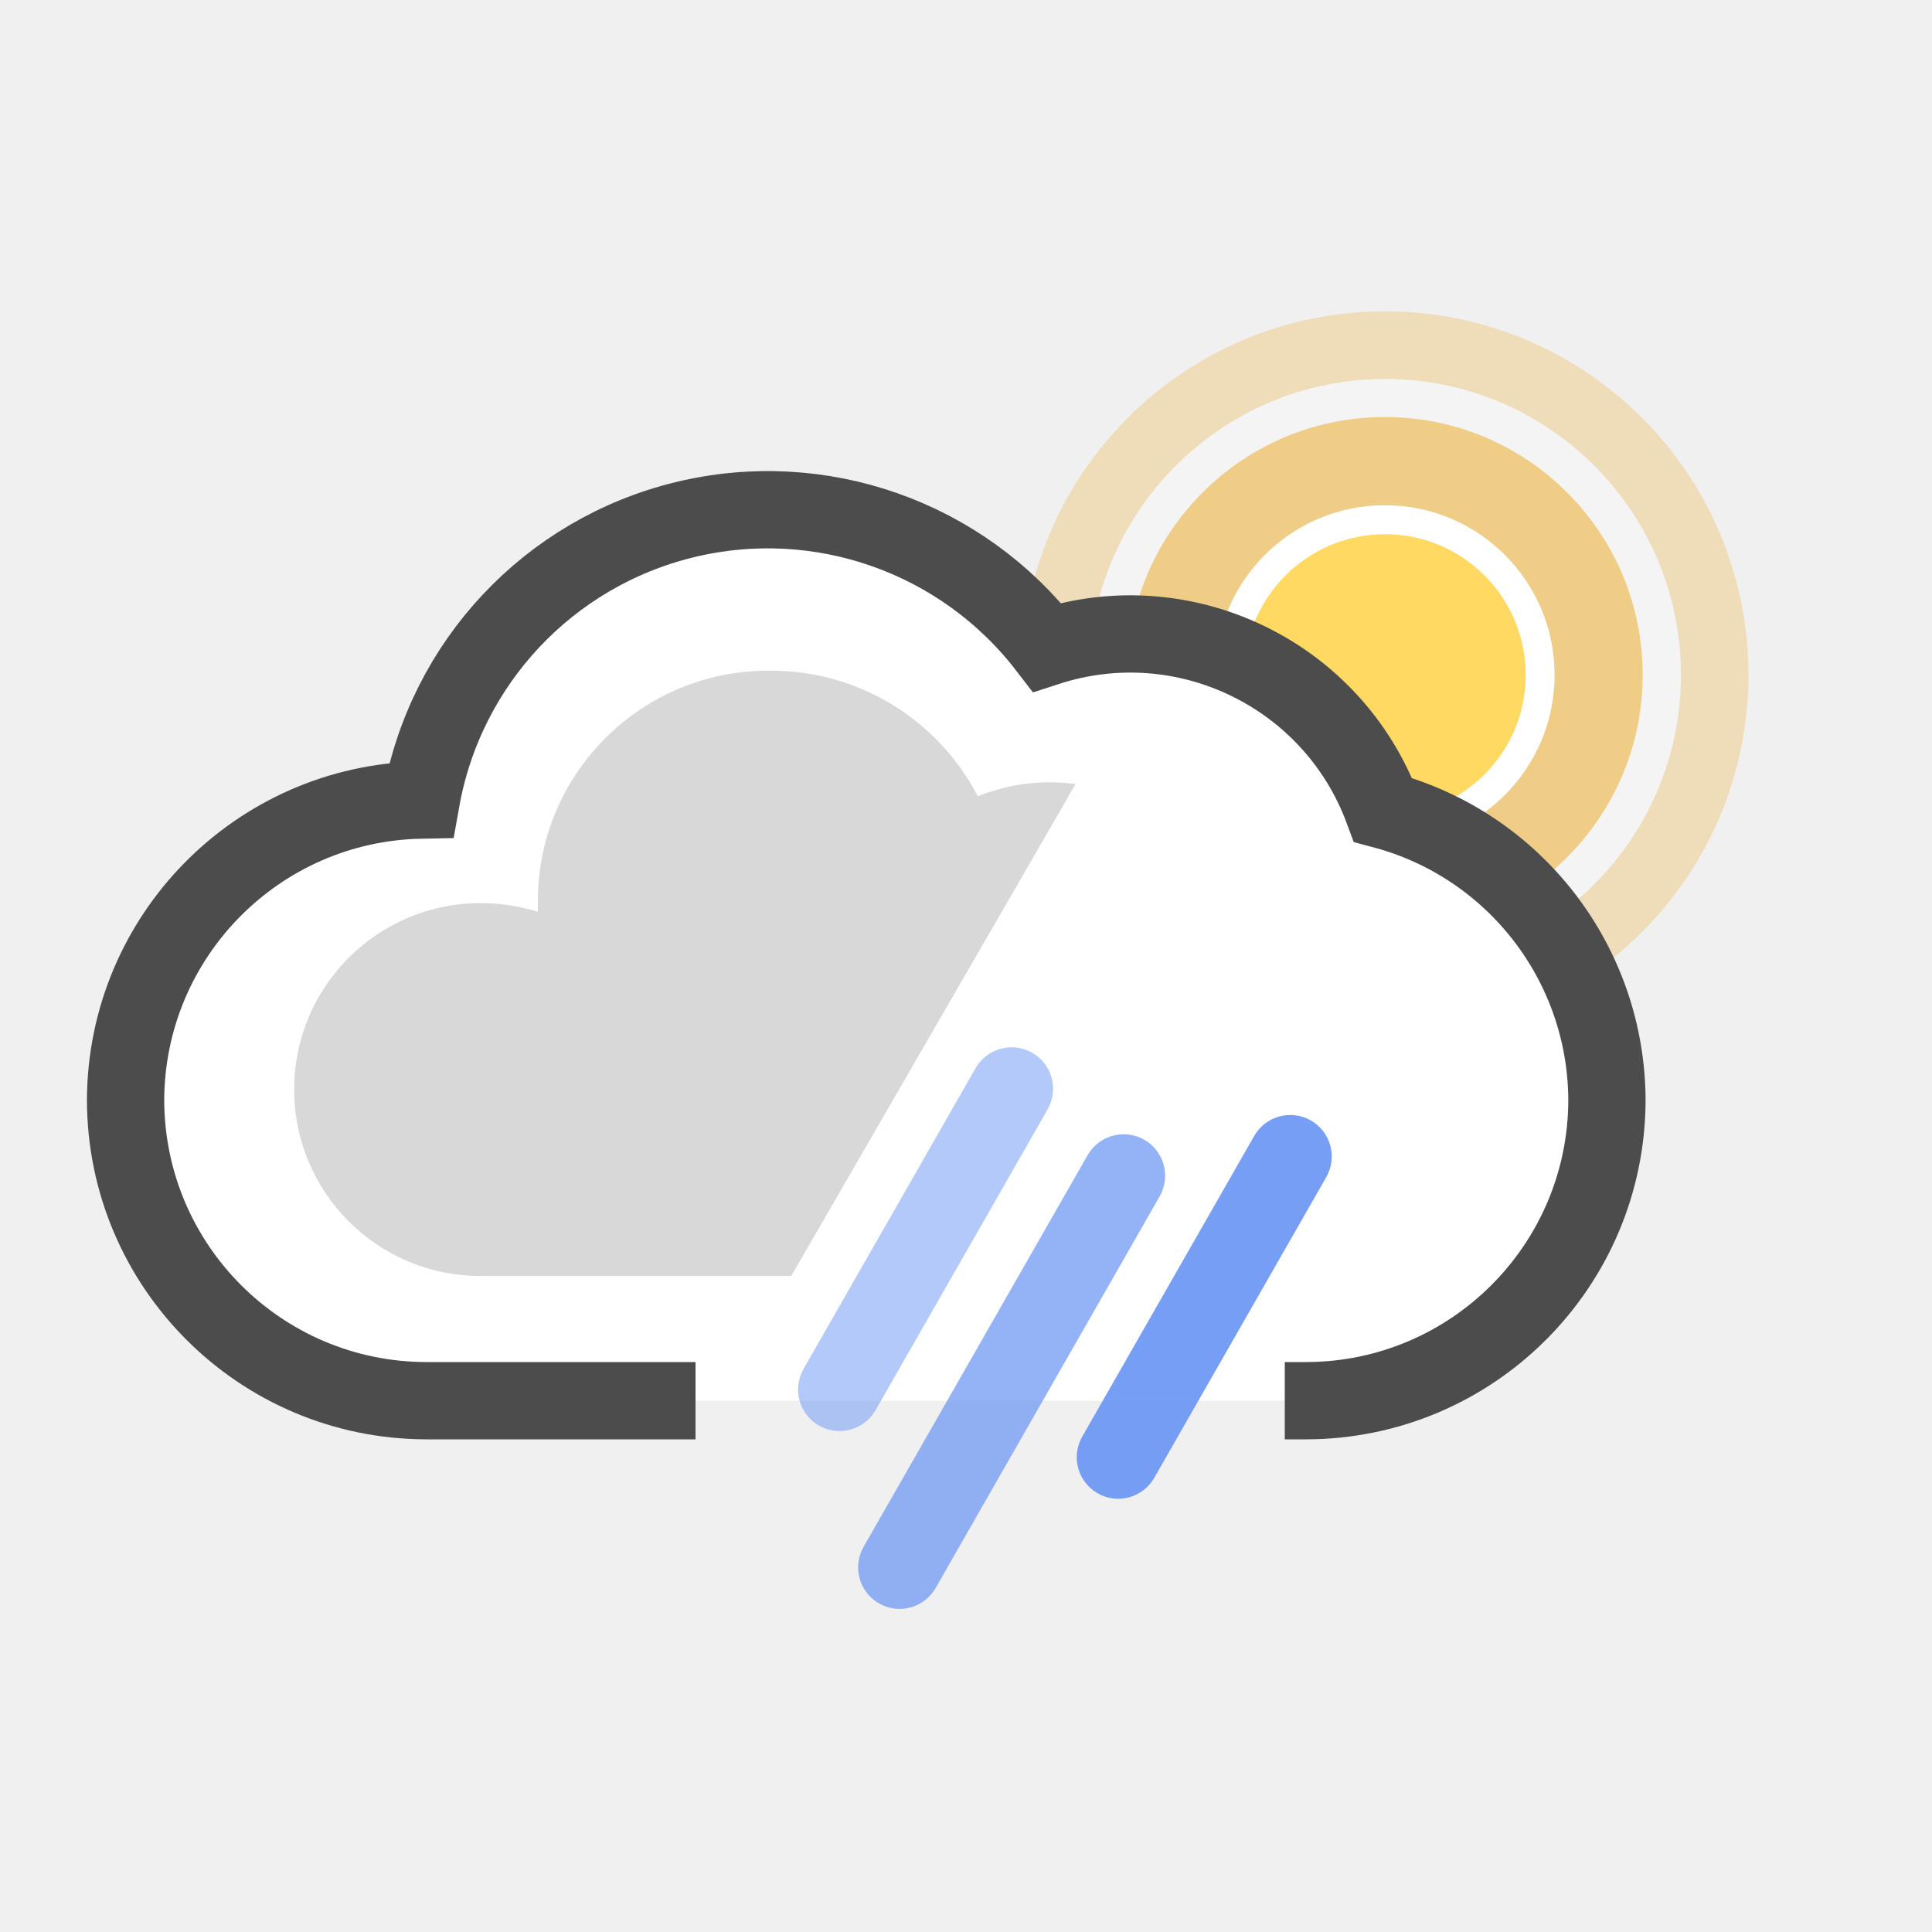
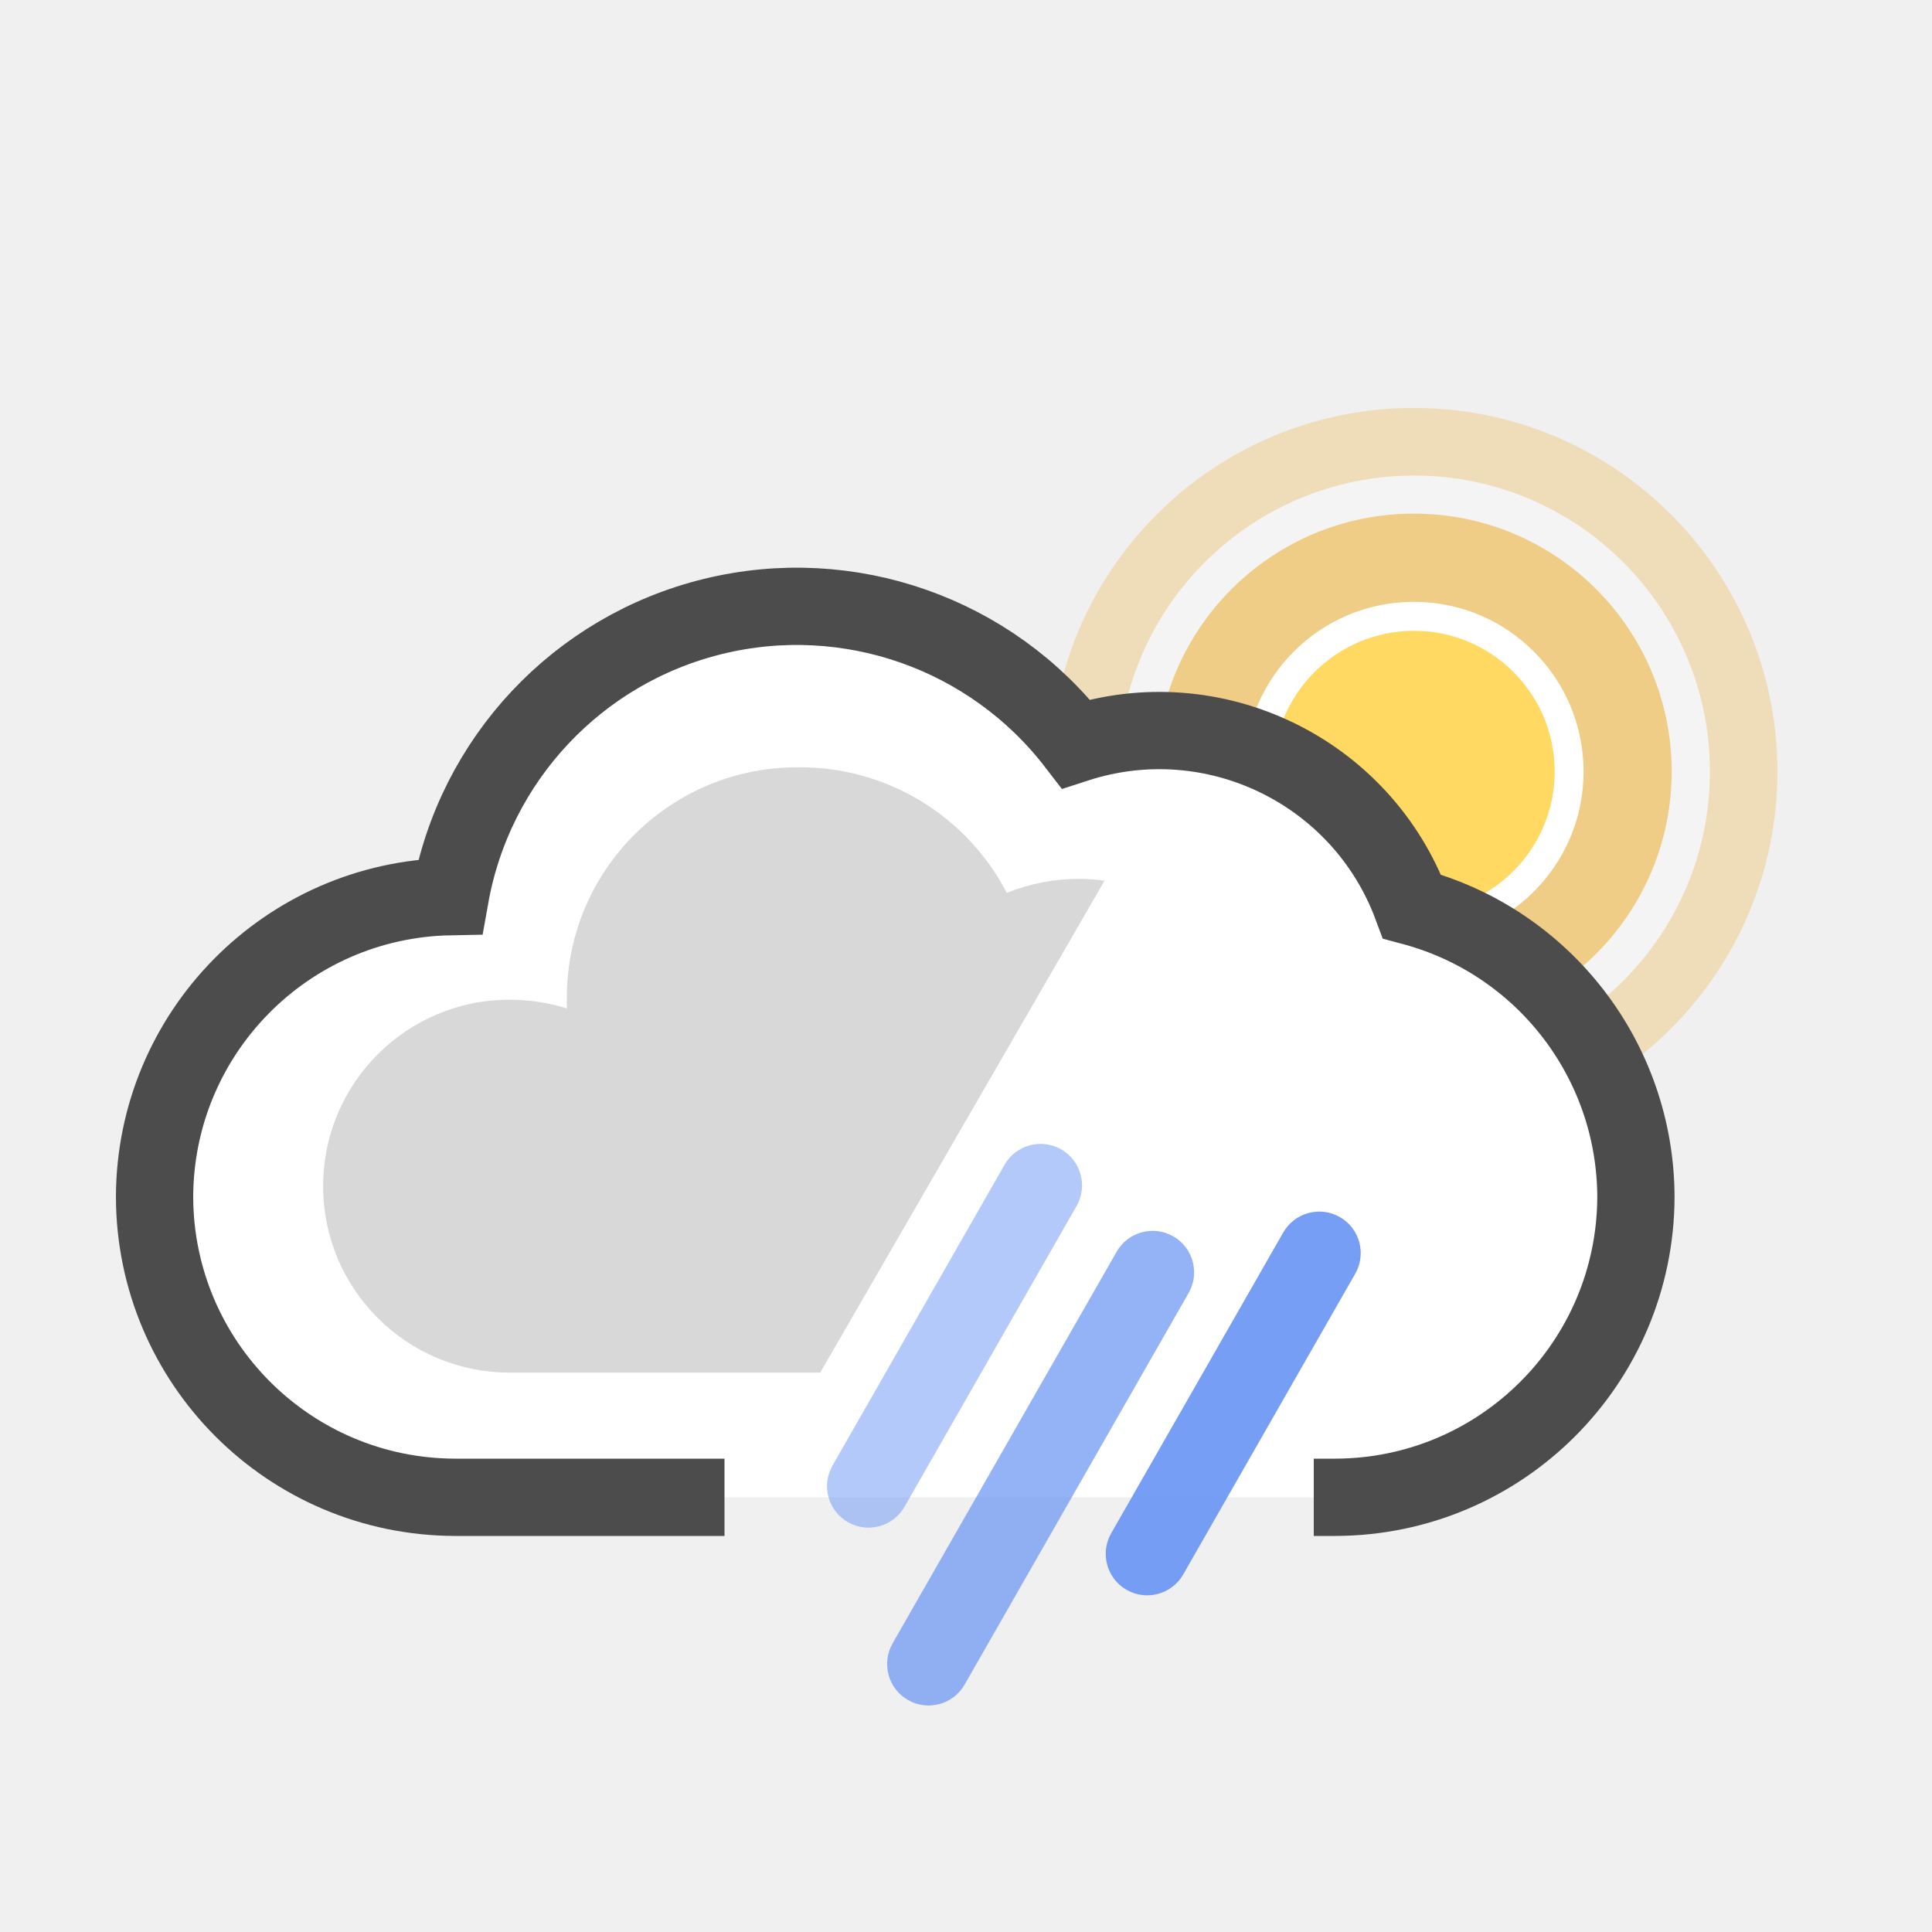
- <svg xmlns="http://www.w3.org/2000/svg" viewBox="0 0 200 200">
+ <svg xmlns="http://www.w3.org/2000/svg" id="Layer_1" data-name="Layer 1" viewBox="0 0 200 200">
  <defs>
    <style>.cls-1{opacity:0.3;}.cls-2,.cls-6{fill:#fff;}.cls-3{fill:#edb23e;}.cls-4{opacity:0.6;}.cls-5{fill:#ffd961;}.cls-6{stroke:#4c4c4c;stroke-miterlimit:10;stroke-width:8px;}.cls-7{fill:#d8d8d8;}.cls-10,.cls-8,.cls-9{fill:#6793f4;}.cls-8{opacity:0.7;}.cls-9{opacity:0.5;}.cls-10{opacity:0.9;}</style>
  </defs>
-   <g id="Layer_4" data-name="Layer 4">
-     <g class="cls-1">
-       <path class="cls-2" d="M143.37,104A34.14,34.14,0,1,1,177.5,69.87,34.17,34.17,0,0,1,143.37,104Z" />
-       <path class="cls-3" d="M143.36,39.23a30.64,30.64,0,1,1-30.63,30.63,30.67,30.67,0,0,1,30.63-30.63m0-7A37.64,37.64,0,1,0,181,69.86a37.63,37.63,0,0,0-37.64-37.63Z" />
-     </g>
-     <g class="cls-4">
-       <circle class="cls-3" cx="143.36" cy="69.86" r="26.69" />
-     </g>
-     <circle class="cls-5" cx="143.37" cy="69.87" r="16.06" />
-     <path class="cls-2" d="M143.36,55.3A14.57,14.57,0,1,1,128.8,69.86,14.59,14.59,0,0,1,143.36,55.3m0-3a17.57,17.57,0,1,0,17.57,17.56A17.57,17.57,0,0,0,143.36,52.3Z" />
-     <path class="cls-6" d="M133,145h2.25a31.19,31.19,0,0,0,31.1-31.1h0a31.21,31.21,0,0,0-23.18-30.06A27.9,27.9,0,0,0,108.38,67,36.45,36.45,0,0,0,43.6,82.82,31.18,31.18,0,0,0,13,113.9h0A31.18,31.18,0,0,0,44.1,145H72" />
-     <path class="cls-7" d="M111.34,81.17a19.33,19.33,0,0,0-2.65-.19,19.88,19.88,0,0,0-7.47,1.45,24.09,24.09,0,0,0-21.49-13A23.85,23.85,0,0,0,55.68,93c0,.47,0,.93,0,1.39a20,20,0,0,0-5.93-.9,19.3,19.3,0,1,0,0,38.6l.51,0,.47,0H81.91Z" />
-     <rect class="cls-8" x="77.08" y="137.7" width="55.3" height="8.59" rx="4.3" ry="4.3" transform="translate(279.98 121.58) rotate(119.77)" />
-     <rect class="cls-9" x="73.58" y="123.99" width="44.46" height="8.59" rx="4.3" ry="4.3" transform="translate(254.74 108.81) rotate(119.77)" />
-     <rect class="cls-10" x="102.43" y="130.99" width="44.46" height="8.59" rx="4.3" ry="4.3" transform="translate(303.99 94.25) rotate(119.77)" />
+   <g class="cls-1">
+     <path class="cls-2" d="M146.37,114A34.14,34.14,0,1,1,180.5,79.86,34.17,34.17,0,0,1,146.37,114Z" />
+     <path class="cls-3" d="M146.36,49.23a30.64,30.64,0,1,1-30.63,30.63,30.67,30.67,0,0,1,30.63-30.63m0-7A37.64,37.64,0,1,0,184,79.86a37.63,37.63,0,0,0-37.64-37.63Z" />
  </g>
+   <g class="cls-4">
+     <circle class="cls-3" cx="146.36" cy="79.86" r="26.69" />
+   </g>
+   <path class="cls-5" d="M146.37,95.93a16.07,16.07,0,1,1,16.06-16.07A16.09,16.09,0,0,1,146.37,95.93Z" />
+   <path class="cls-2" d="M146.36,65.3A14.57,14.57,0,1,1,131.8,79.86,14.59,14.59,0,0,1,146.36,65.3m0-3a17.57,17.57,0,1,0,17.57,17.56A17.57,17.57,0,0,0,146.36,62.3Z" />
+   <path class="cls-6" d="M136,155h2.25a31.19,31.19,0,0,0,31.1-31.1h0a31.21,31.21,0,0,0-23.18-30.06A27.9,27.9,0,0,0,111.38,77,36.45,36.45,0,0,0,46.6,92.82,31.18,31.18,0,0,0,16,123.9h0A31.18,31.18,0,0,0,47.1,155H75" />
+   <path class="cls-7" d="M114.34,91.17a19.33,19.33,0,0,0-2.65-.19,19.88,19.88,0,0,0-7.47,1.45,24.09,24.09,0,0,0-21.49-13A23.85,23.85,0,0,0,58.68,103c0,.47,0,.93,0,1.39a20,20,0,0,0-5.93-.9,19.3,19.3,0,1,0,0,38.6l.51,0,.47,0H84.91Z" />
+   <rect class="cls-8" x="80.08" y="147.7" width="55.3" height="8.59" rx="4.3" ry="4.3" transform="translate(293.15 133.94) rotate(119.77)" />
+   <rect class="cls-9" x="76.58" y="133.99" width="44.46" height="8.59" rx="4.3" ry="4.3" transform="translate(267.91 121.17) rotate(119.77)" />
+   <rect class="cls-10" x="105.43" y="140.99" width="44.46" height="8.59" rx="4.3" ry="4.3" transform="translate(317.16 106.61) rotate(119.77)" />
</svg>
